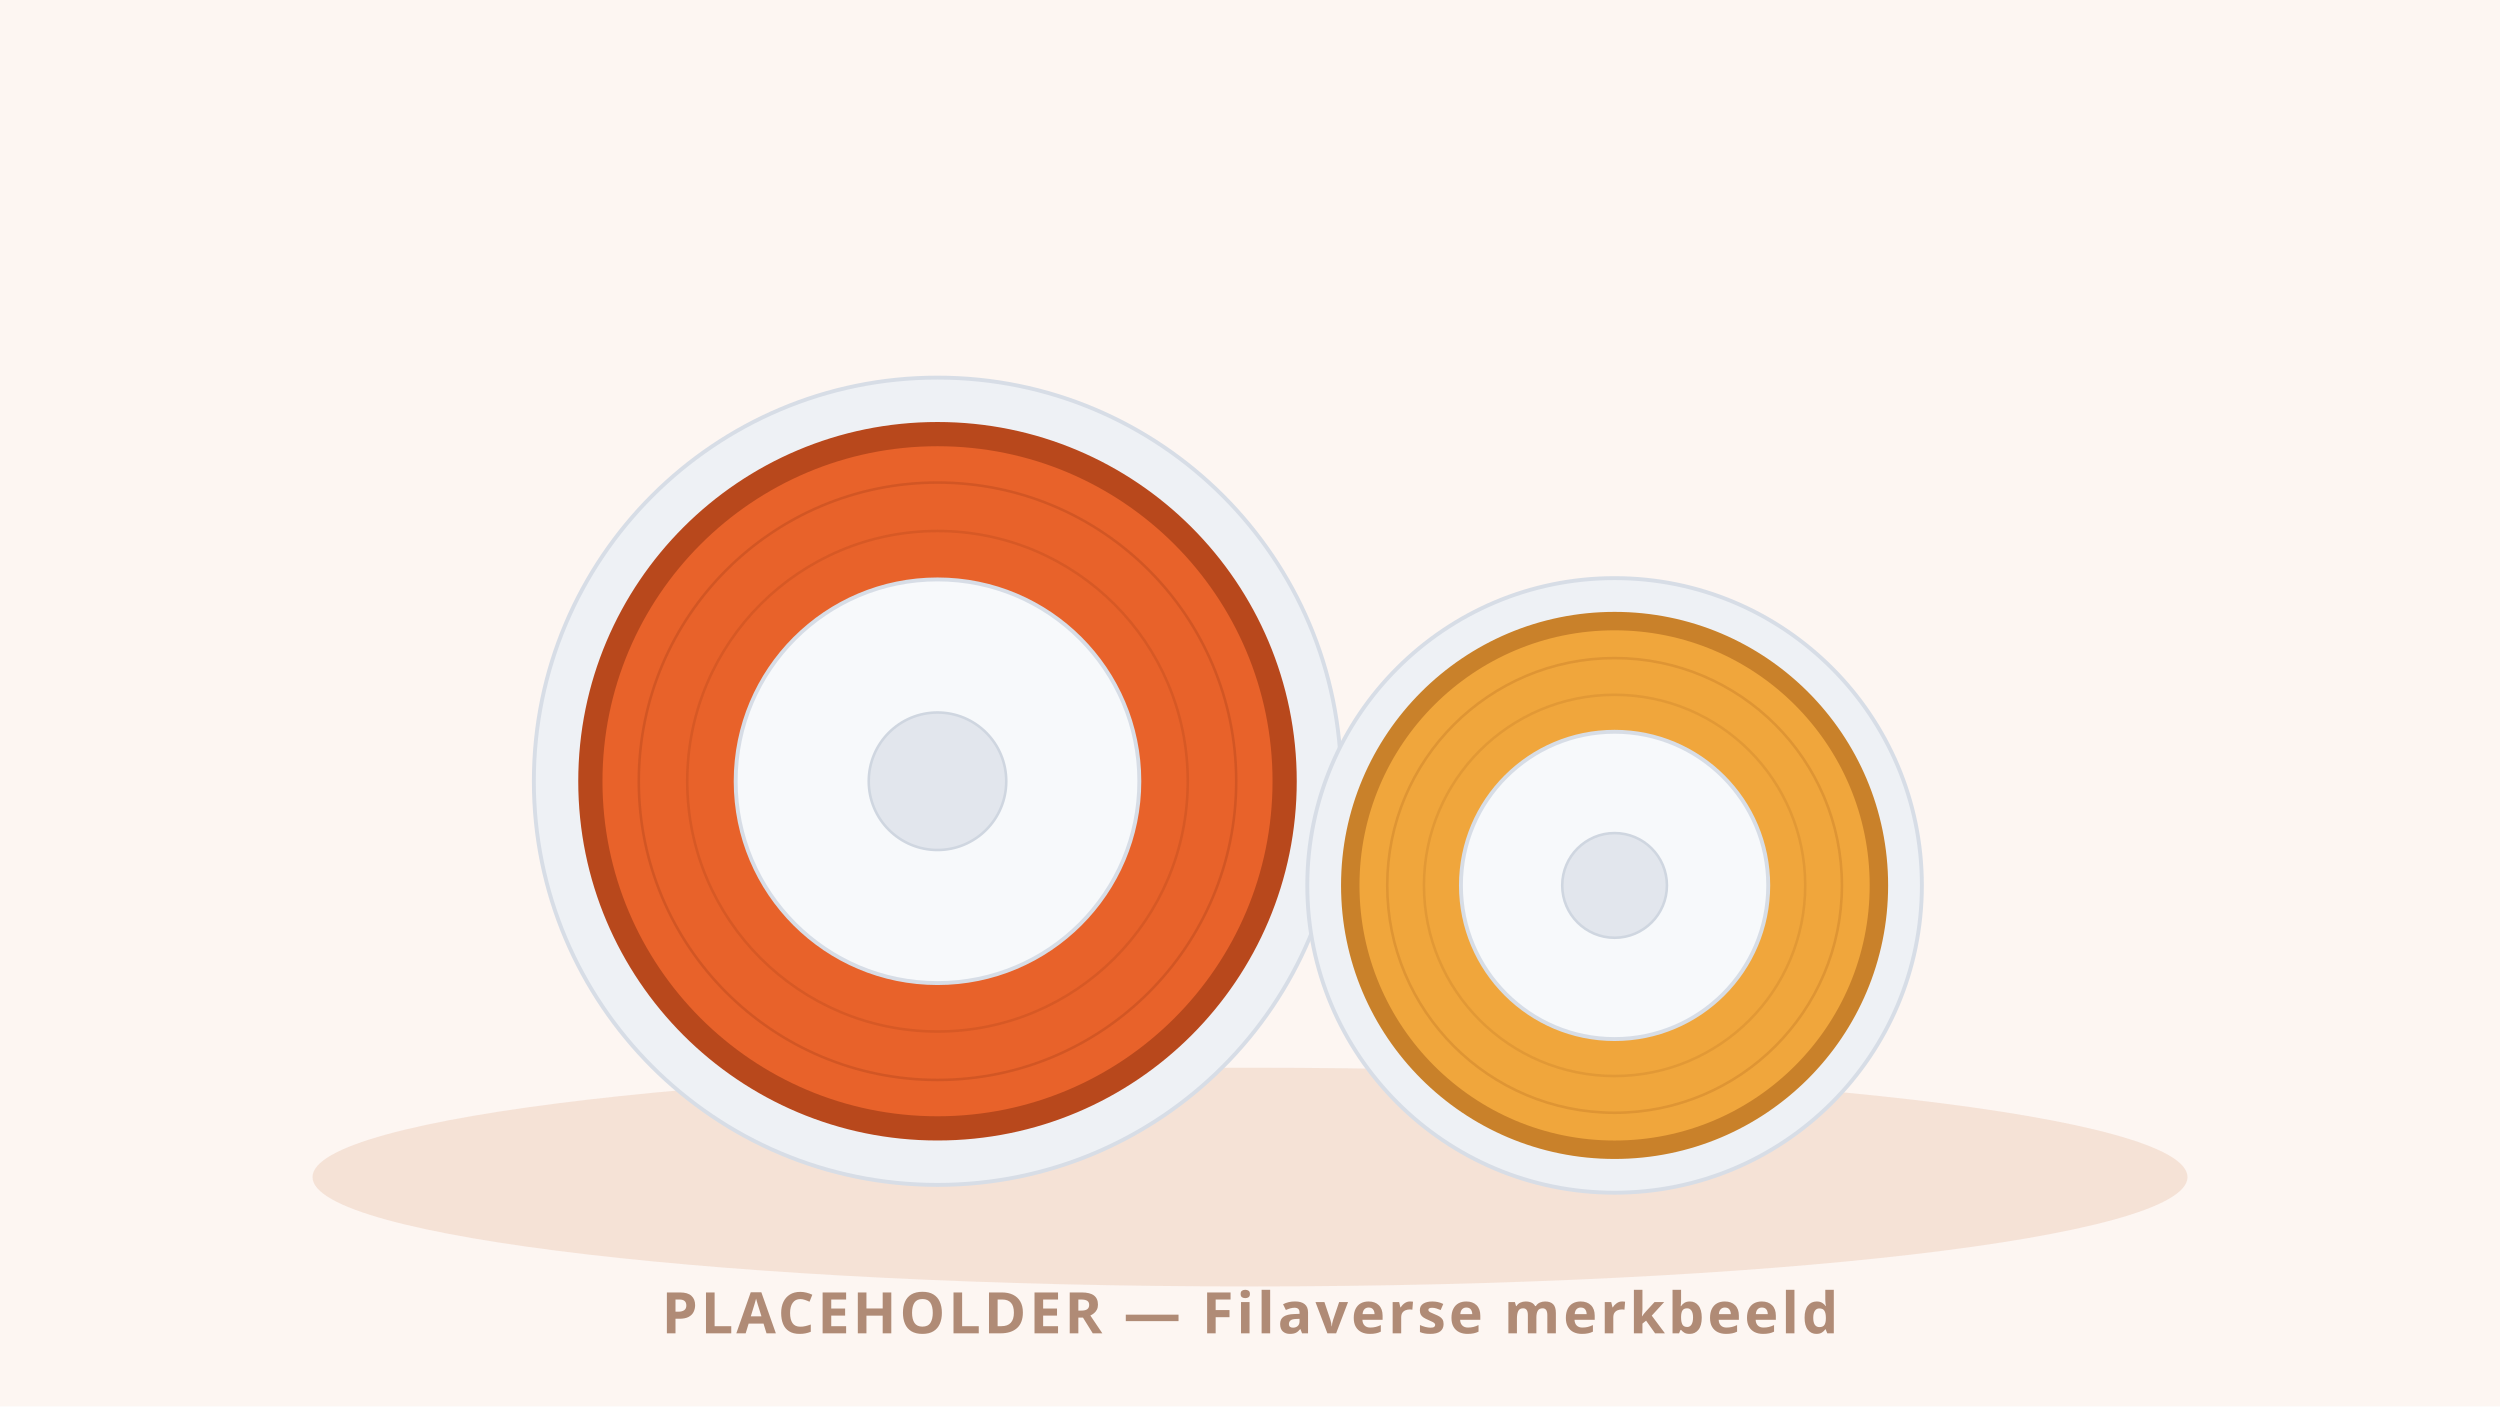
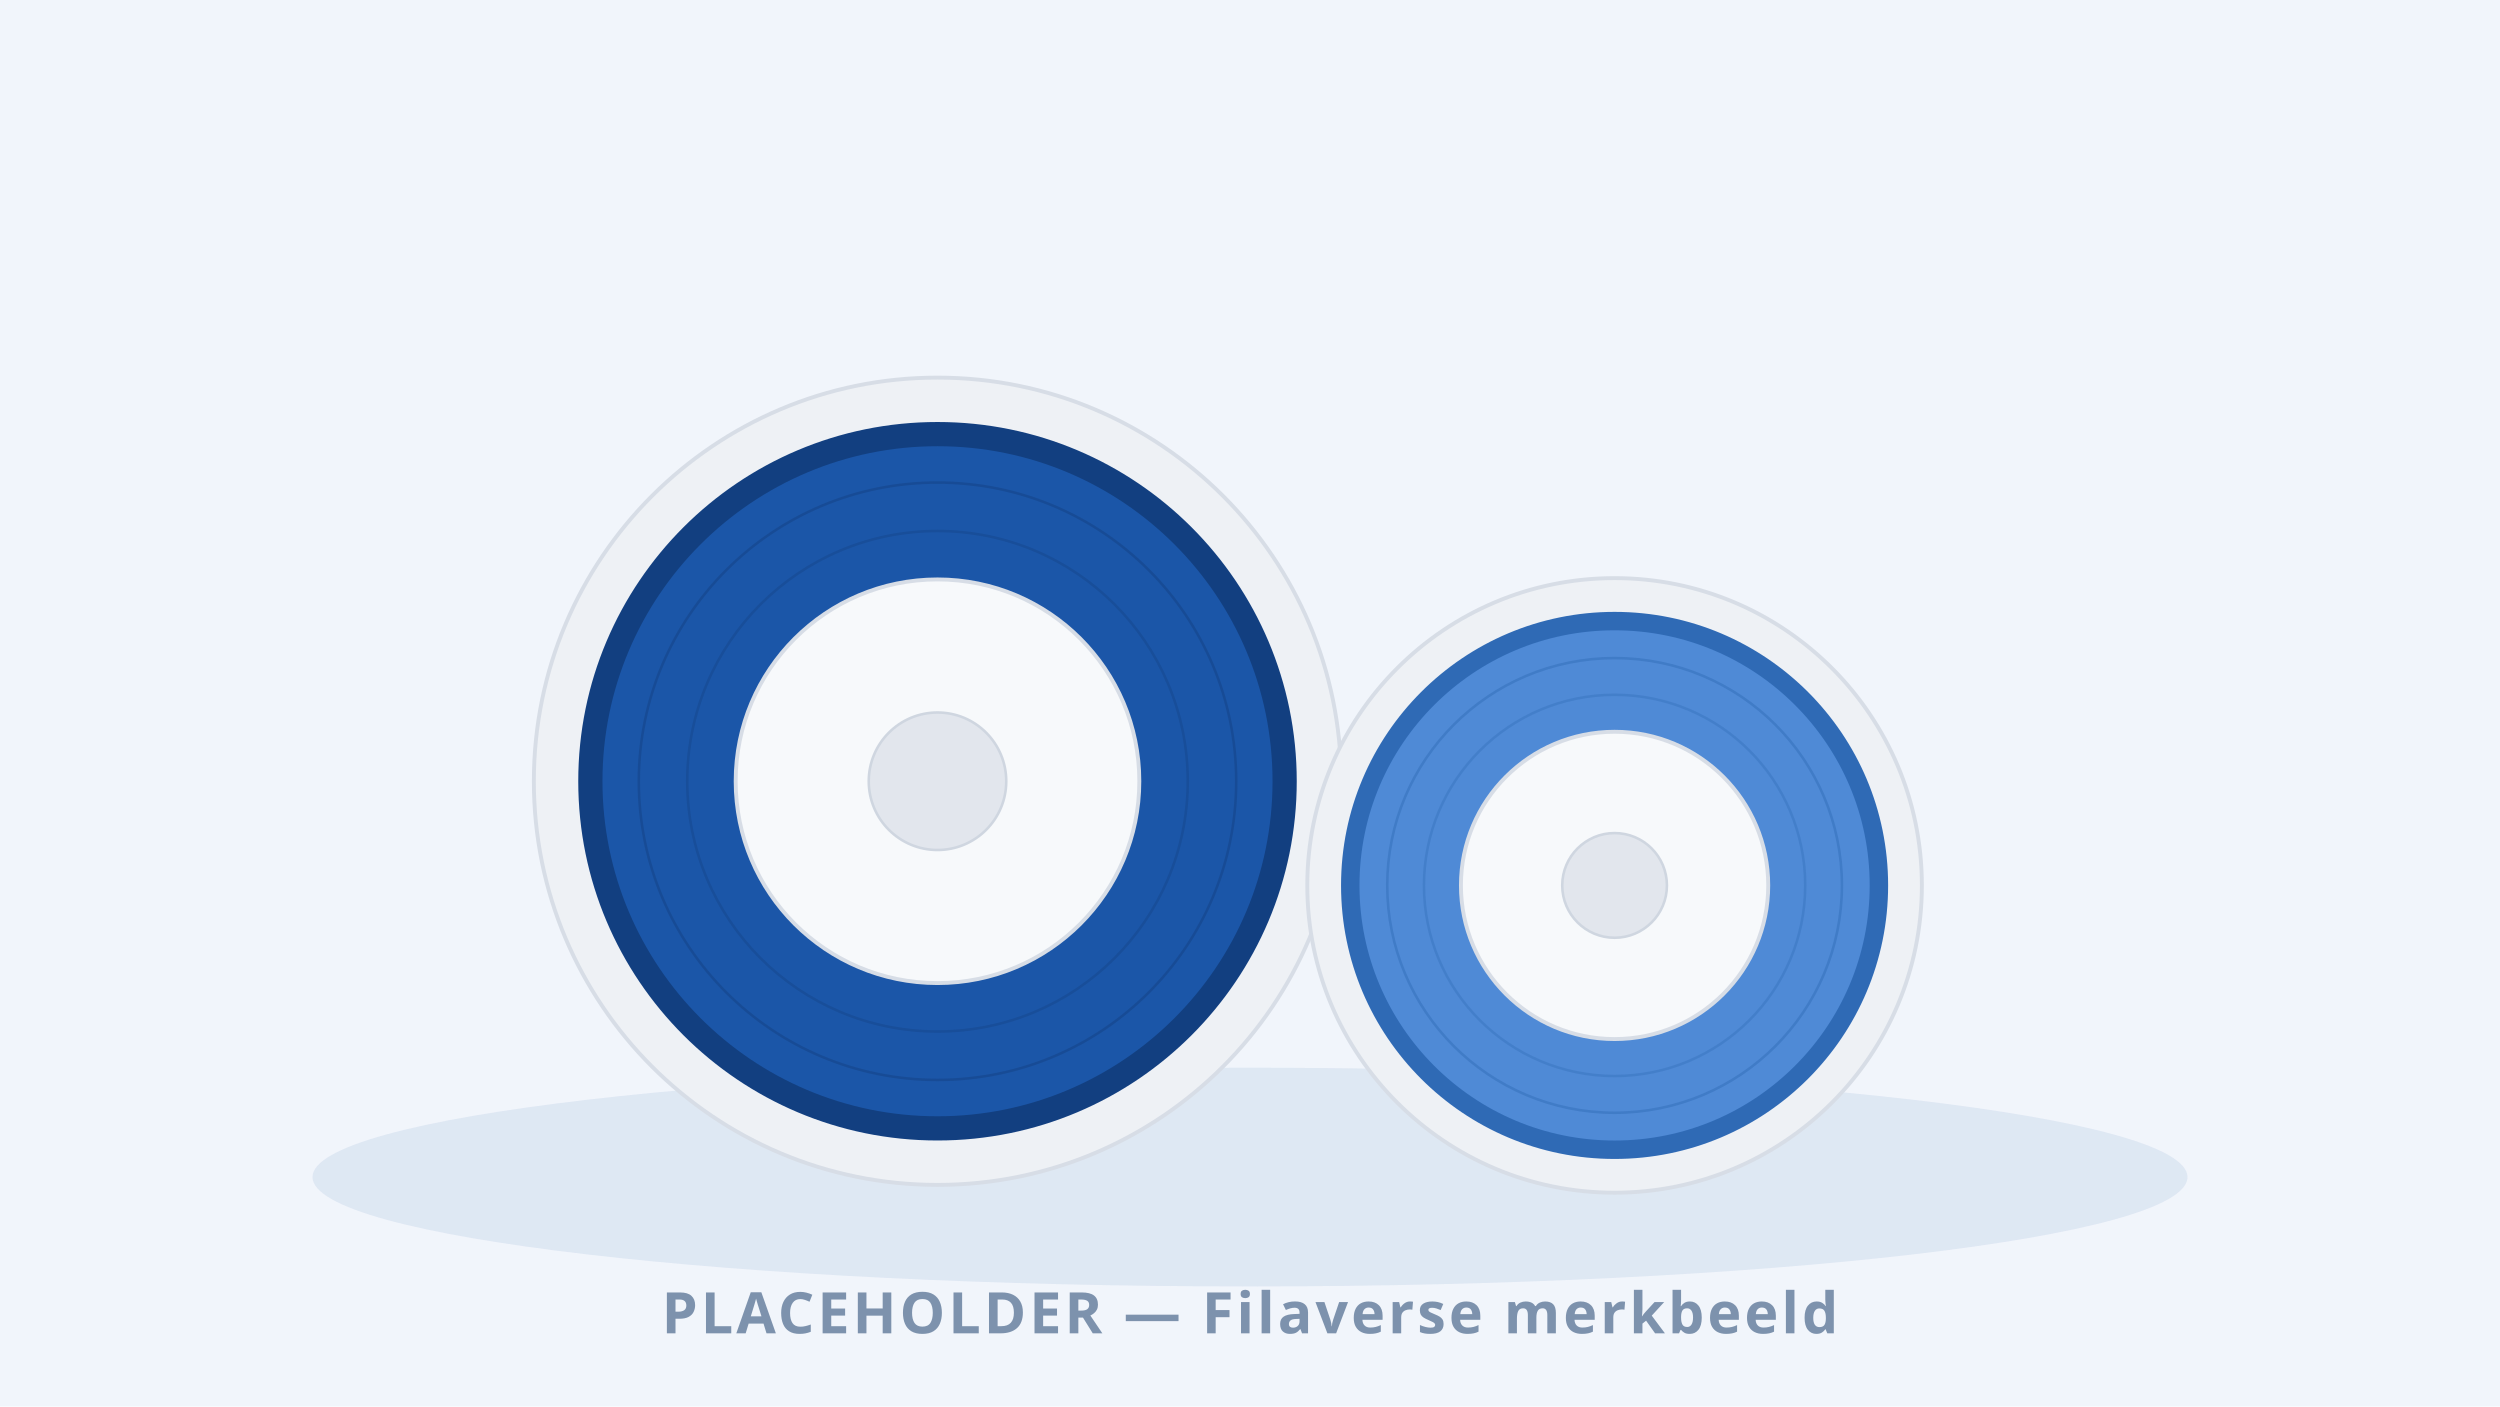
<svg xmlns="http://www.w3.org/2000/svg" viewBox="0 0 960 540" width="960" height="540" role="img" aria-label="Placeholder: Filaverse filamentspoelen">
-   <rect width="960" height="540" fill="#fdf6f2" />
-   <rect width="960" height="540" fill="#fdf6f2" />
-   <ellipse cx="480" cy="452" rx="360" ry="42" fill="#f3ddd0" opacity=".8" />
-   <g transform="translate(360 300) rotate(0)">
+   <rect width="960" height="540" fill="#f1f5fb" />
+   <rect width="960" height="540" fill="#f1f5fb" />
+   <ellipse cx="480" cy="452" rx="360" ry="42" fill="#dbe5f2" opacity=".85" />
+   <g transform="translate(360 300)">
    <circle r="155" fill="#eef1f5" />
    <circle r="155" fill="none" stroke="#d7dde6" stroke-width="1.5" />
-     <circle r="133.3" fill="#e8622a" />
-     <circle r="133.3" fill="none" stroke="#b8481c" stroke-width="9.30" />
-     <circle r="114.7" fill="none" stroke="#b8481c" stroke-width="1" opacity=".45" />
-     <circle r="96.1" fill="none" stroke="#b8481c" stroke-width="1" opacity=".35" />
+     <circle r="133.3" fill="#1b56a8" />
+     <circle r="133.3" fill="none" stroke="#123f80" stroke-width="9.30" />
+     <circle r="114.7" fill="none" stroke="#123f80" stroke-width="1" opacity=".45" />
+     <circle r="96.1" fill="none" stroke="#123f80" stroke-width="1" opacity=".35" />
    <circle r="77.5" fill="#f7f9fb" />
    <circle r="77.5" fill="none" stroke="#d7dde6" stroke-width="1.5" />
    <circle r="26.4" fill="#e2e6ed" />
    <circle r="26.4" fill="none" stroke="#cfd6e0" stroke-width="1" />
  </g>
-   <g transform="translate(620 340) rotate(0)">
+   <g transform="translate(620 340)">
    <circle r="118" fill="#eef1f5" />
    <circle r="118" fill="none" stroke="#d7dde6" stroke-width="1.5" />
-     <circle r="101.5" fill="#f0a63c" />
-     <circle r="101.5" fill="none" stroke="#c9812a" stroke-width="7.08" />
-     <circle r="87.3" fill="none" stroke="#c9812a" stroke-width="1" opacity=".45" />
-     <circle r="73.2" fill="none" stroke="#c9812a" stroke-width="1" opacity=".35" />
+     <circle r="101.5" fill="#4f8ad6" />
+     <circle r="101.5" fill="none" stroke="#2f6ab5" stroke-width="7.08" />
+     <circle r="87.3" fill="none" stroke="#2f6ab5" stroke-width="1" opacity=".45" />
+     <circle r="73.2" fill="none" stroke="#2f6ab5" stroke-width="1" opacity=".35" />
    <circle r="59.0" fill="#f7f9fb" />
    <circle r="59.0" fill="none" stroke="#d7dde6" stroke-width="1.5" />
    <circle r="20.1" fill="#e2e6ed" />
    <circle r="20.1" fill="none" stroke="#cfd6e0" stroke-width="1" />
  </g>
-   <text x="480" y="512" text-anchor="middle" font-family="system-ui, sans-serif" font-size="22" font-weight="600" fill="#b08b76" letter-spacing="1.2">PLACEHOLDER — Filaverse merkbeeld</text>
+   <text x="480" y="512" text-anchor="middle" font-family="system-ui, sans-serif" font-size="22" font-weight="600" fill="#7d92ad" letter-spacing="1.2">PLACEHOLDER — Filaverse merkbeeld</text>
</svg>
